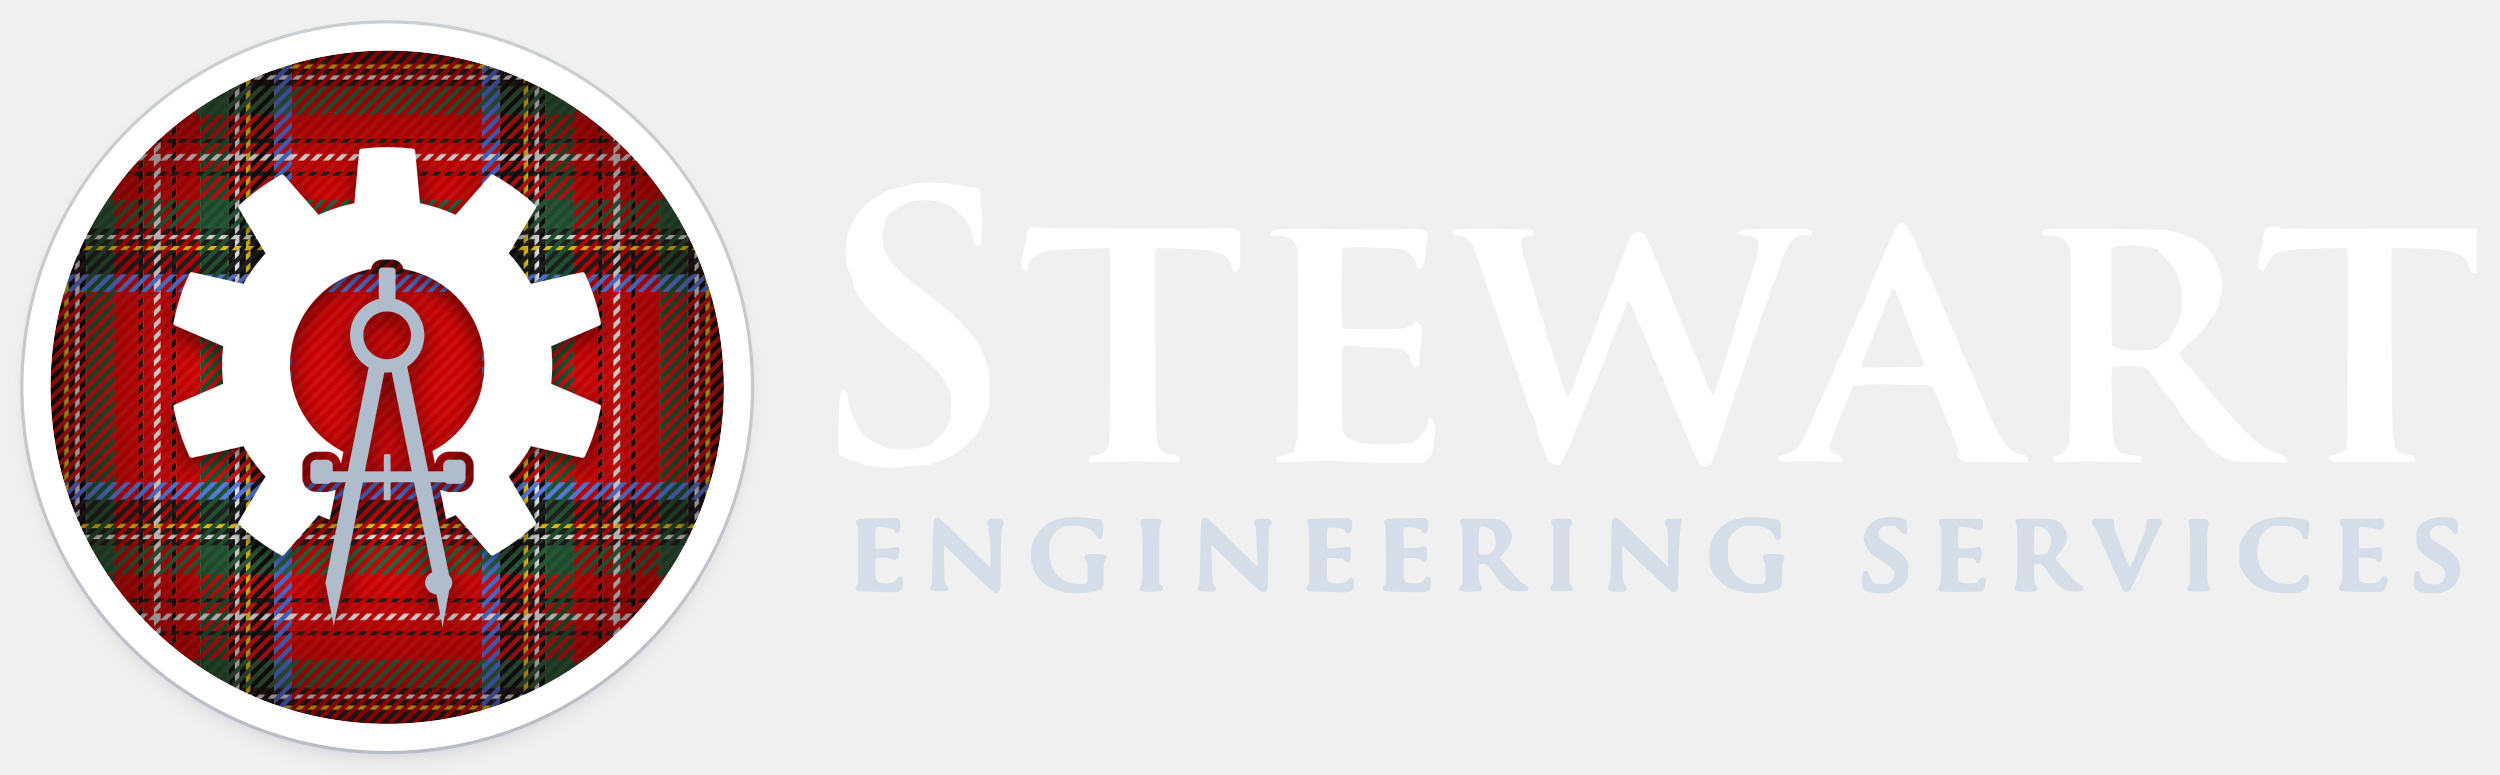
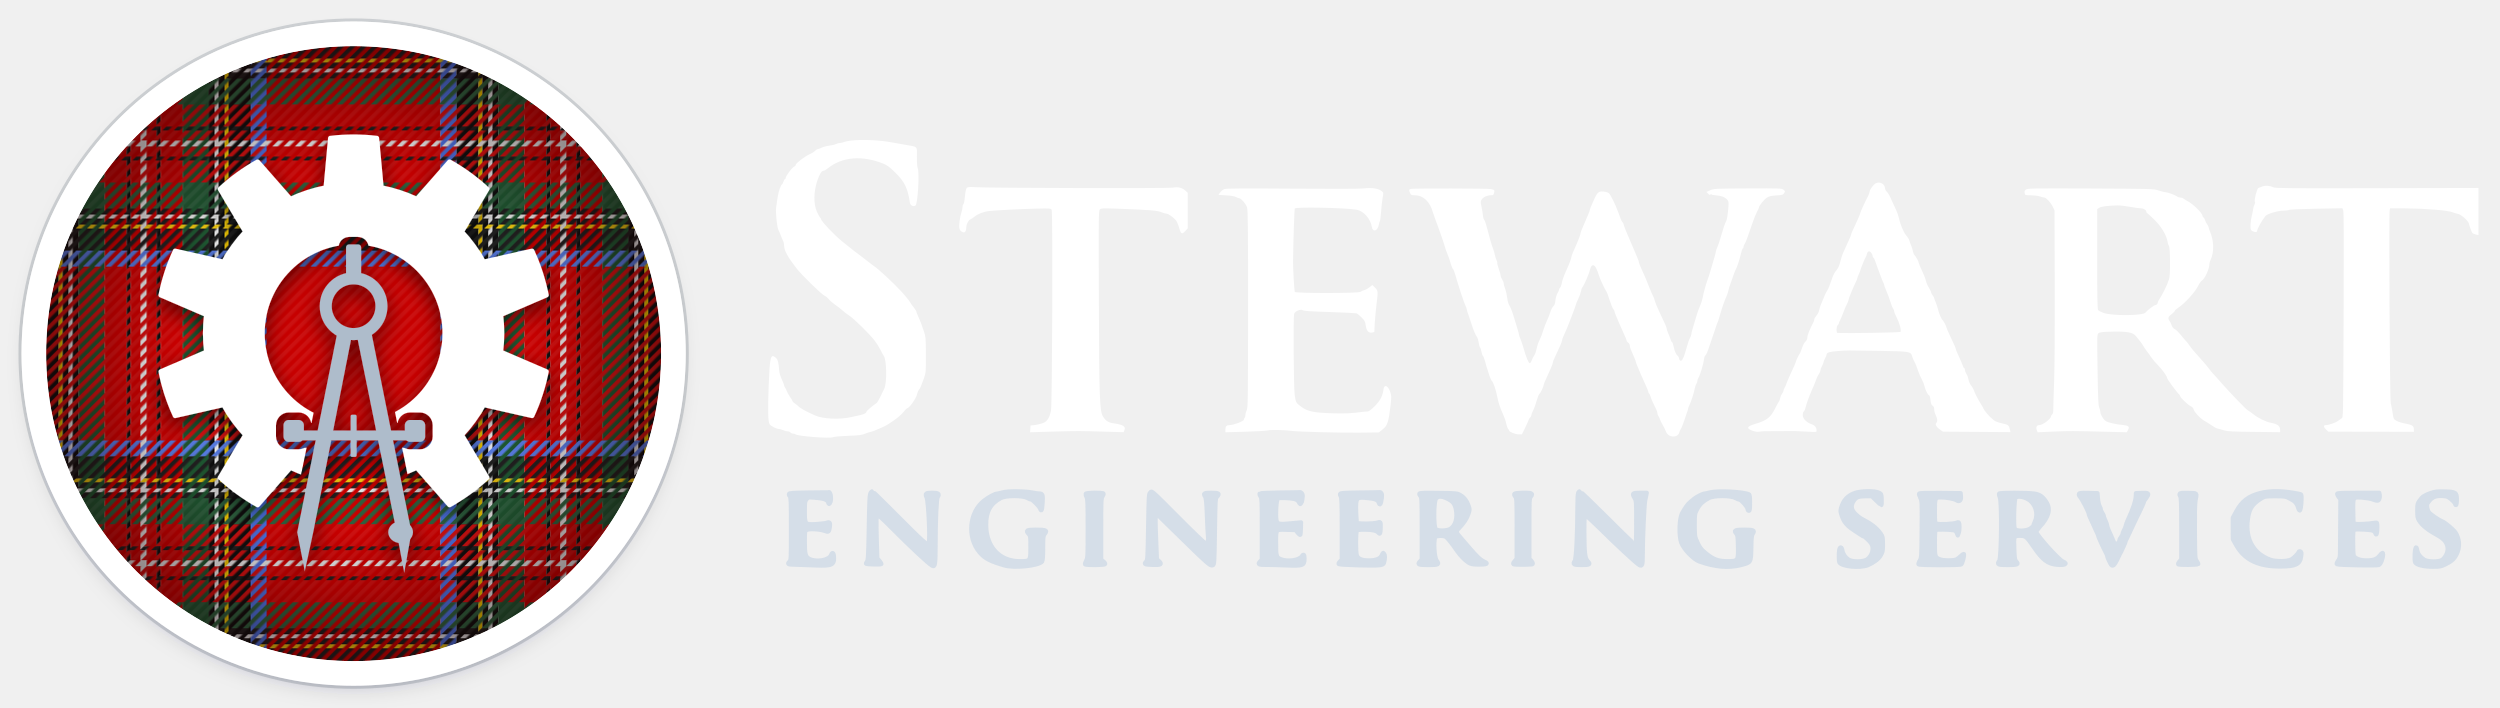
- <svg xmlns="http://www.w3.org/2000/svg" viewBox="0 0 1485 460" width="1485" height="460">
+ <svg xmlns="http://www.w3.org/2000/svg" viewBox="0 0 1626 460" width="1626" height="460">
  <defs>
    <pattern id="bd-tt-f" patternUnits="userSpaceOnUse" width="210" height="210" patternTransform="translate(173.4 173.4) scale(1.3)">
      <defs>
        <pattern id="bd-twill" width="4" height="4" patternUnits="userSpaceOnUse" patternTransform="rotate(45)">
          <rect width="2" height="4" fill="#fff" />
        </pattern>
        <mask id="bd-weft">
          <rect width="210" height="210" fill="url(#bd-twill)" />
        </mask>
      </defs>
      <g>
        <rect x="0" width="87" height="210" fill="#C80000" />
        <rect x="87" width="8" height="210" fill="#4A6FDB" />
        <rect x="95" width="11" height="210" fill="#101010" />
        <rect x="106" width="2" height="210" fill="#E8C000" />
        <rect x="108" width="3" height="210" fill="#101010" />
        <rect x="111" width="2" height="210" fill="#E0E0E0" />
        <rect x="113" width="3" height="210" fill="#101010" />
        <rect x="116" width="13" height="210" fill="#1E5631" />
        <rect x="129" width="11" height="210" fill="#C80000" />
        <rect x="140" width="2" height="210" fill="#101010" />
        <rect x="142" width="5" height="210" fill="#C80000" />
        <rect x="147" width="3" height="210" fill="#E0E0E0" />
        <rect x="150" width="5" height="210" fill="#C80000" />
        <rect x="155" width="2" height="210" fill="#101010" />
        <rect x="157" width="11" height="210" fill="#C80000" />
        <rect x="168" width="13" height="210" fill="#1E5631" />
        <rect x="181" width="3" height="210" fill="#101010" />
        <rect x="184" width="2" height="210" fill="#E0E0E0" />
        <rect x="186" width="3" height="210" fill="#101010" />
        <rect x="189" width="2" height="210" fill="#E8C000" />
        <rect x="191" width="11" height="210" fill="#101010" />
        <rect x="202" width="8" height="210" fill="#4A6FDB" />
      </g>
      <g mask="url(#bd-weft)" opacity="1">
        <g style="filter:none">
          <rect y="0" height="87" width="210" fill="#C80000" />
          <rect y="87" height="8" width="210" fill="#4A6FDB" />
          <rect y="95" height="11" width="210" fill="#101010" />
          <rect y="106" height="2" width="210" fill="#E8C000" />
          <rect y="108" height="3" width="210" fill="#101010" />
          <rect y="111" height="2" width="210" fill="#E0E0E0" />
          <rect y="113" height="3" width="210" fill="#101010" />
          <rect y="116" height="13" width="210" fill="#1E5631" />
          <rect y="129" height="11" width="210" fill="#C80000" />
          <rect y="140" height="2" width="210" fill="#101010" />
          <rect y="142" height="5" width="210" fill="#C80000" />
          <rect y="147" height="3" width="210" fill="#E0E0E0" />
          <rect y="150" height="5" width="210" fill="#C80000" />
          <rect y="155" height="2" width="210" fill="#101010" />
          <rect y="157" height="11" width="210" fill="#C80000" />
          <rect y="168" height="13" width="210" fill="#1E5631" />
          <rect y="181" height="3" width="210" fill="#101010" />
          <rect y="184" height="2" width="210" fill="#E0E0E0" />
          <rect y="186" height="3" width="210" fill="#101010" />
          <rect y="189" height="2" width="210" fill="#E8C000" />
          <rect y="191" height="11" width="210" fill="#101010" />
          <rect y="202" height="8" width="210" fill="#4A6FDB" />
        </g>
      </g>
      <rect width="210" height="210" fill="url(#bd-twill)" opacity=".07" />
    </pattern>
    <radialGradient id="bd-vig-f">
      <stop offset="58%" stop-color="#140000" stop-opacity="0" />
      <stop offset="100%" stop-color="#140000" stop-opacity=".4" />
    </radialGradient>
    <filter id="bd-sh-f" x="-25%" y="-25%" width="150%" height="150%">
      <feGaussianBlur in="SourceAlpha" stdDeviation="7" />
      <feOffset dy="5" result="b" />
      <feFlood flood-color="#000" flood-opacity=".55" />
      <feComposite in2="b" operator="in" />
      <feMerge>
        <feMergeNode />
        <feMergeNode in="SourceGraphic" />
      </feMerge>
    </filter>
    <filter id="bd-out-f" x="-20%" y="-20%" width="140%" height="140%">
      <feGaussianBlur in="SourceAlpha" stdDeviation="8" />
      <feOffset dy="6" result="b" />
      <feFlood flood-color="#0E2338" flood-opacity=".28" />
      <feComposite in2="b" operator="in" />
      <feMerge>
        <feMergeNode />
        <feMergeNode in="SourceGraphic" />
      </feMerge>
    </filter>
  </defs>
  <g filter="url(#bd-out-f)">
    <circle cx="230" cy="230" r="208.0" fill="#fff" />
  </g>
  <circle cx="230" cy="230" r="217" fill="none" stroke="#0E2338" stroke-opacity=".16" stroke-width="2" />
  <circle cx="230" cy="230" r="200" fill="url(#bd-tt-f)" />
  <circle cx="230" cy="230" r="200" fill="url(#bd-vig-f)" />
  <circle cx="230" cy="230" r="208.0" fill="none" stroke="#fff" stroke-width="16" />
  <g filter="url(#bd-sh-f)" transform="translate(101.6 89.4) scale(.98)">
    <defs>
      <mask id="ko-mr" maskUnits="userSpaceOnUse" x="-20" y="-20" width="320" height="340">
        <rect x="-20" y="-20" width="320" height="340" fill="#fff" />
        <g fill="#000" stroke="#000" stroke-width="10" stroke-linejoin="round">
          <rect x="126" y="71" width="10" height="24" rx="2" />
          <circle cx="131" cy="112" r="18.5" fill="none" stroke="#000" stroke-width="8" />
          <path d="M120.5 128H130.5L104.2 262 98.6 288 93.6 262Z" />
          <path d="M132.5 128H142.5L169.4 262 164.6 289 159.6 262Z" />
          <ellipse cx="162.2" cy="262" rx="8.2" ry="7.2" />
          <rect x="88" y="194.5" width="87" height="6.5" rx="1" />
          <rect x="84.5" y="187.5" width="13.5" height="14.5" rx="3.5" />
          <rect x="165" y="187.5" width="13.5" height="14.5" rx="3.5" />
          <rect x="129" y="184" width="4" height="28" rx="1" />
          <path d="M118 150H145L178 300H84Z" />
        </g>
      </mask>
    </defs>
    <path mask="url(#ko-mr)" fill="#FFFFFF" stroke="#FFFFFF" stroke-width="3" stroke-linejoin="round" fill-rule="evenodd" d="M149.46 33.24L146.45 0.42A130.5 130.5 0 0 0 115.55 0.42L112.54 33.24A98.5 98.5 0 0 0 89.06 40.87L89.06 40.87L67.33 16.08A130.5 130.5 0 0 0 42.33 34.25L59.20 62.57A98.5 98.5 0 0 0 44.68 82.55L44.68 82.55L12.54 75.26A130.5 130.5 0 0 0 2.99 104.65L33.28 117.65A98.5 98.5 0 0 0 33.28 142.35L33.28 142.35L2.99 155.35A130.5 130.5 0 0 0 12.54 184.74L44.68 177.45A98.5 98.5 0 0 0 59.20 197.43L59.20 197.43L42.33 225.75A130.5 130.5 0 0 0 67.33 243.92L89.06 219.13A98.5 98.5 0 0 0 112.54 226.76L112.54 226.76L115.55 259.58A130.5 130.5 0 0 0 146.45 259.58L149.46 226.76A98.5 98.5 0 0 0 172.94 219.13L172.94 219.13L194.67 243.92A130.5 130.5 0 0 0 219.67 225.75L202.80 197.43A98.5 98.5 0 0 0 217.32 177.45L217.32 177.45L249.46 184.74A130.5 130.5 0 0 0 259.01 155.35L228.72 142.35A98.5 98.5 0 0 0 228.72 117.65L228.72 117.65L259.01 104.65A130.5 130.5 0 0 0 249.46 75.26L217.32 82.55A98.5 98.5 0 0 0 202.80 62.57L202.80 62.57L219.67 34.25A130.5 130.5 0 0 0 194.67 16.08L172.94 40.87A98.5 98.5 0 0 0 149.46 33.24ZM191.50 130.00A60.5 60.5 0 1 0 70.50 130.00A60.5 60.5 0 1 0 191.50 130.00Z" />
    <g fill="#AEBCCB">
      <rect x="126" y="71" width="10" height="24" rx="2" />
      <circle cx="131" cy="112" r="18.5" fill="none" stroke="#AEBCCB" stroke-width="8" />
      <path d="M120.5 128H130.5L104.2 262 98.6 288 93.6 262Z" />
      <path d="M132.5 128H142.5L169.4 262 164.6 289 159.6 262Z" />
      <ellipse cx="162.2" cy="262" rx="8.2" ry="7.2" />
      <rect x="88" y="194.5" width="87" height="6.5" rx="1" />
      <rect x="84.5" y="187.5" width="13.5" height="14.5" rx="3.5" />
      <rect x="165" y="187.5" width="13.5" height="14.5" rx="3.5" />
      <rect x="129" y="184" width="4" height="28" rx="1" />
    </g>
  </g>
-   <g transform="translate(486 108.4) scale(1.75) translate(-297.0 -74.0)">
+   <g transform="translate(486 91.0) scale(2.0) translate(-297.0 -74.0)">
    <g transform="translate(280 0) scale(.25)">
      <g transform="translate(0 1160) scale(.1 -.1)">
        <path fill="#FFFFFF" d="M2020 8630 c-30 -4 -68 -12 -83 -18 -16 -7 -39 -12 -51 -12 -13 0 -36 -6 -52 -14 -16 -8 -56 -17 -89 -21 -33 -4 -77 -16 -97 -26 -20 -10 -43 -19 -51 -19 -8 0 -22 -10 -33 -21 -10 -12 -43 -32 -72 -45 -63 -28 -182 -119 -182 -140 0 -8 -11 -19 -24 -25 -26 -12 -106 -120 -106 -144 0 -8 -4 -15 -9 -15 -5 0 -15 -16 -21 -35 -6 -19 -15 -35 -20 -35 -4 0 -17 -26 -28 -57 -18 -52 -28 -103 -47 -252 -7 -56 13 -249 30 -281 7 -14 21 -45 30 -70 9 -25 23 -57 31 -72 8 -14 14 -44 14 -66 0 -59 49 -149 159 -290 67 -87 324 -338 364 -357 20 -9 47 -32 61 -50 14 -18 49 -48 78 -68 29 -19 70 -51 92 -71 21 -20 63 -52 92 -71 64 -41 271 -245 335 -330 25 -33 58 -87 74 -120 16 -33 35 -67 41 -75 38 -47 43 -351 7 -425 -11 -22 -35 -72 -54 -111 -19 -39 -41 -75 -50 -80 -39 -22 -129 -100 -129 -111 0 -16 -30 -31 -82 -43 -24 -5 -74 -16 -113 -25 -152 -35 -367 -26 -470 20 -129 56 -198 95 -230 130 -5 5 -22 18 -37 28 -16 10 -28 22 -28 27 0 6 -15 32 -34 58 -18 27 -37 59 -41 73 -4 13 -14 33 -21 44 -8 11 -14 25 -14 32 0 7 -14 42 -30 77 -17 36 -32 86 -34 113 -7 107 -18 147 -45 170 -67 57 -77 17 -92 -363 -12 -324 -9 -469 12 -502 14 -23 90 -62 120 -62 11 0 36 -7 57 -16 20 -9 46 -16 58 -15 11 1 27 -5 34 -13 7 -9 22 -16 34 -16 12 0 26 -4 32 -9 27 -25 451 -58 489 -38 11 6 99 14 196 18 147 5 183 10 223 28 27 11 55 21 63 21 15 0 88 28 168 65 86 39 221 137 265 193 23 28 46 52 51 52 26 0 116 126 128 181 5 22 15 48 23 57 19 23 32 54 65 147 27 79 28 83 27 310 -1 213 -2 236 -24 300 -28 87 -56 158 -81 210 -10 22 -19 45 -19 52 0 6 -18 34 -40 62 -22 28 -40 53 -40 57 0 7 -67 90 -120 147 -94 103 -297 291 -350 325 -14 9 -41 30 -62 47 -20 16 -73 57 -117 90 -45 33 -104 78 -130 100 -27 22 -72 58 -100 80 -100 78 -281 269 -281 296 0 4 -6 14 -14 22 -8 8 -27 43 -42 78 -42 100 -40 256 6 394 33 97 57 135 87 135 8 0 33 15 56 34 183 146 445 168 717 57 52 -21 83 -44 156 -116 120 -118 162 -203 189 -387 6 -41 42 -61 74 -41 28 18 53 412 30 479 -9 25 -13 79 -12 157 2 138 14 126 -142 152 -55 9 -134 23 -175 31 -165 32 -401 43 -550 24z M15359 8075 c-30 -16 -79 -84 -79 -109 0 -9 -9 -34 -19 -54 -42 -80 -101 -209 -101 -220 0 -6 -18 -51 -40 -99 -75 -162 -80 -173 -80 -184 0 -6 -18 -50 -41 -97 -64 -139 -75 -164 -88 -212 -7 -25 -18 -63 -24 -85 -6 -22 -24 -54 -40 -72 -16 -17 -37 -55 -48 -85 -41 -119 -55 -154 -71 -178 -9 -14 -23 -41 -31 -60 -55 -128 -66 -159 -73 -194 -3 -21 -20 -53 -35 -71 -16 -18 -29 -40 -29 -50 0 -9 -6 -29 -14 -43 -43 -81 -76 -162 -76 -190 0 -17 -8 -39 -19 -49 -23 -22 -36 -47 -57 -109 -9 -27 -19 -51 -23 -54 -9 -8 -51 -96 -51 -108 0 -6 -24 -62 -54 -124 -29 -62 -59 -131 -66 -153 -7 -22 -19 -49 -26 -60 -8 -11 -14 -27 -14 -36 0 -9 -9 -27 -19 -41 -11 -13 -22 -41 -26 -61 -4 -21 -11 -40 -16 -42 -4 -3 -26 -43 -48 -88 -55 -113 -112 -158 -246 -197 -124 -36 -136 -61 -46 -94 35 -12 63 -16 89 -11 20 3 53 6 72 6 19 0 107 0 195 1 181 3 195 2 358 -7 114 -7 117 -7 117 13 0 41 -21 69 -64 83 -65 22 -116 73 -116 119 0 21 6 43 14 49 8 7 18 27 21 44 8 39 50 156 77 217 19 41 40 91 72 175 6 17 19 41 29 55 9 13 17 32 17 42 0 10 9 35 20 55 11 21 20 43 20 50 0 7 9 30 20 50 11 21 20 43 20 49 0 27 36 39 139 47 138 10 109 10 541 3 418 -7 414 -7 435 -77 6 -19 17 -45 25 -59 16 -28 35 -74 56 -139 8 -25 27 -67 43 -95 15 -28 31 -68 35 -89 9 -47 42 -113 60 -120 8 -3 15 -28 18 -62 4 -43 10 -59 26 -71 16 -11 22 -26 22 -50 0 -19 9 -52 20 -74 23 -45 26 -84 7 -102 -19 -17 5 -57 52 -89 l36 -24 438 -3 439 -3 -7 33 c-13 58 -20 64 -103 81 -46 10 -89 26 -103 38 -13 12 -35 31 -49 43 -30 27 -90 102 -90 113 0 5 -15 31 -33 58 -35 54 -82 147 -92 182 -3 12 -19 37 -34 57 -16 20 -31 54 -35 79 -4 23 -15 56 -26 72 -11 17 -20 40 -20 53 0 12 -4 22 -9 22 -5 0 -15 17 -21 38 -7 20 -30 74 -51 120 -22 45 -39 87 -39 94 0 11 -6 25 -79 180 -23 48 -41 92 -41 97 0 14 -40 90 -50 96 -15 9 -49 89 -60 140 -6 28 -20 69 -30 92 -11 24 -20 48 -20 54 0 6 -9 22 -20 36 -11 14 -20 32 -20 39 0 8 -13 35 -29 62 -17 26 -35 68 -40 94 -6 26 -29 84 -51 130 -22 46 -40 88 -40 95 0 18 -39 89 -55 103 -8 7 -17 28 -21 49 -3 20 -14 54 -23 76 -10 22 -21 52 -25 68 -3 15 -22 44 -40 65 -34 37 -76 139 -97 232 -5 25 -21 70 -35 100 -14 30 -34 73 -44 95 -42 95 -56 121 -77 142 -13 12 -23 32 -23 45 -1 55 -70 91 -121 63z m-55 -907 c9 -12 16 -30 16 -40 0 -10 4 -18 8 -18 4 0 14 -17 21 -37 7 -21 21 -62 32 -90 11 -29 29 -79 41 -110 11 -32 27 -70 34 -85 8 -14 14 -31 14 -38 0 -6 9 -30 19 -53 20 -43 54 -136 73 -197 5 -19 17 -44 24 -55 8 -11 14 -27 14 -37 0 -10 13 -41 28 -70 40 -76 67 -173 54 -195 -6 -9 -671 -20 -819 -14 -19 1 -17 85 2 101 8 7 15 18 15 24 0 6 7 25 16 41 9 17 29 65 45 107 15 43 35 88 43 100 7 13 17 37 21 53 3 17 12 44 19 60 7 17 23 55 35 85 13 30 31 72 42 92 10 20 19 43 19 50 1 7 9 31 20 53 11 22 19 45 20 50 0 14 59 156 69 169 5 6 12 26 16 44 8 38 36 43 59 10z M20390 8035 c-19 -8 -42 -17 -52 -20 -20 -8 -60 -164 -46 -181 5 -7 2 -23 -7 -40 -8 -16 -15 -37 -15 -46 0 -9 -6 -43 -14 -75 -23 -93 -29 -185 -14 -205 18 -24 78 -36 78 -15 0 27 65 145 110 198 23 28 163 69 234 69 34 0 66 4 72 9 5 6 158 13 352 16 l342 6 11 -28 c7 -19 9 -421 5 -1298 -6 -1462 -4 -1394 -30 -1409 -10 -6 -31 -21 -45 -32 -28 -23 -119 -54 -158 -54 -32 0 -30 -26 5 -58 l29 -27 556 -1 557 -1 0 33 c0 43 -24 59 -115 75 -38 6 -88 22 -110 34 -40 23 -40 24 -52 106 -7 46 -18 102 -24 124 -13 42 -26 2465 -14 2512 l5 23 179 0 c284 -2 579 -26 643 -54 21 -9 44 -16 52 -16 39 0 143 -89 152 -130 7 -33 32 -101 43 -118 4 -7 24 -17 45 -22 l36 -8 0 307 0 306 -1319 -3 c-1131 -3 -1323 -1 -1348 11 -44 22 -104 27 -143 12z M3538 8018 c-11 -9 -19 -41 -26 -113 -5 -56 -15 -101 -21 -103 -6 -2 -11 -19 -11 -38 0 -18 -7 -51 -15 -71 -8 -21 -19 -74 -24 -118 -11 -88 -1 -119 47 -136 25 -9 42 18 42 68 0 36 29 91 52 99 10 3 34 19 52 34 41 36 123 68 195 75 111 11 420 27 608 31 186 4 192 4 203 -16 16 -30 8 -2545 -9 -2615 -22 -96 -50 -138 -106 -159 -27 -10 -75 -21 -105 -25 l-55 -6 -3 -44 -3 -44 298 9 c335 9 335 9 673 -1 l245 -7 12 28 c21 47 -22 72 -151 89 -59 8 -98 35 -130 90 -42 71 -48 251 -52 1522 -4 1079 -3 1152 13 1169 16 15 35 16 213 10 440 -16 535 -24 589 -47 24 -10 54 -19 66 -19 22 0 78 -39 120 -84 12 -13 30 -54 40 -90 25 -91 38 -100 81 -53 l34 37 0 231 0 231 -29 27 c-43 40 -96 53 -165 40 -59 -11 -2393 -5 -2571 6 -66 5 -94 3 -107 -7z M8700 8009 c-45 -6 -420 -7 -926 -3 -622 5 -861 3 -885 -5 -19 -6 -44 -26 -57 -44 l-22 -32 97 -6 c63 -3 110 -11 130 -22 18 -9 38 -17 46 -17 22 0 83 -72 98 -116 12 -32 14 -261 14 -1324 -1 -1195 -2 -1287 -18 -1317 -9 -18 -17 -45 -17 -62 0 -16 -4 -33 -10 -36 -5 -3 -10 -14 -10 -24 0 -20 -134 -71 -187 -71 -38 0 -53 -16 -53 -58 l0 -35 258 7 c141 4 276 12 298 18 39 9 223 5 304 -7 78 -11 632 -26 875 -23 l261 3 50 40 c63 50 78 96 104 327 10 95 10 113 -5 158 -28 84 -79 106 -88 38 -10 -86 -43 -150 -114 -221 -45 -45 -75 -68 -92 -69 -14 0 -37 -3 -51 -4 -171 -22 -237 -25 -410 -20 -240 7 -321 24 -404 85 -68 50 -71 56 -85 156 -13 91 -19 1016 -7 1053 11 34 85 65 112 47 16 -11 102 -16 352 -24 181 -6 338 -14 348 -17 11 -4 40 -28 66 -54 40 -41 47 -53 53 -102 9 -70 38 -103 83 -94 l29 7 6 117 c4 64 14 171 22 237 22 175 21 185 -19 224 l-35 34 -39 -32 c-22 -17 -54 -34 -71 -37 -17 -4 -36 -13 -42 -20 -16 -20 -843 -21 -856 -1 -7 11 -24 305 -23 397 4 302 17 678 23 688 15 22 640 10 803 -16 91 -15 182 -117 199 -224 12 -75 76 -54 91 30 4 20 10 42 14 47 4 6 11 60 15 120 4 61 13 141 20 179 12 67 12 70 -9 88 -44 37 -128 50 -236 37z M9313 8003 c-26 -5 -28 -18 -10 -56 11 -24 18 -27 61 -27 109 0 198 -84 236 -225 5 -16 20 -59 33 -95 25 -64 32 -85 67 -185 9 -27 22 -66 30 -85 7 -19 18 -55 25 -80 7 -25 19 -61 28 -80 21 -50 37 -97 53 -155 8 -27 19 -51 24 -53 5 -2 19 -36 30 -75 42 -148 113 -363 131 -399 10 -20 19 -44 19 -53 0 -9 8 -37 19 -63 10 -26 28 -81 41 -122 22 -75 55 -152 76 -180 6 -8 14 -37 18 -64 3 -27 11 -55 17 -63 7 -7 16 -34 20 -60 5 -26 14 -50 20 -53 5 -4 16 -31 24 -61 13 -50 20 -76 62 -204 9 -27 22 -54 29 -60 18 -14 53 -116 69 -200 16 -86 38 -150 77 -234 16 -35 35 -89 41 -120 6 -31 17 -62 24 -69 7 -7 13 -17 13 -22 0 -17 82 -50 124 -50 l43 0 41 83 c22 45 43 92 46 104 4 11 13 27 21 33 8 7 15 20 15 29 0 9 7 30 16 46 20 39 41 97 60 165 8 30 21 60 28 65 15 11 56 97 56 116 0 6 9 33 21 58 12 25 29 64 39 86 10 22 27 61 39 88 11 26 21 54 21 63 0 8 8 32 19 52 17 35 26 54 80 175 11 26 21 54 21 62 0 13 13 44 61 150 10 22 27 65 38 95 11 30 34 90 51 134 16 43 30 82 30 87 0 5 13 36 29 69 16 33 32 78 36 100 4 22 12 46 18 53 22 23 87 173 101 232 17 70 53 74 83 8 12 -27 25 -61 29 -78 8 -35 81 -193 99 -215 7 -8 27 -61 44 -117 18 -56 39 -107 47 -114 8 -6 14 -18 14 -25 0 -7 9 -33 19 -56 10 -24 29 -68 41 -98 13 -30 40 -92 61 -137 22 -46 39 -88 39 -95 0 -7 9 -19 20 -26 11 -7 20 -23 20 -36 0 -22 15 -61 61 -163 10 -24 19 -47 19 -53 0 -5 9 -29 19 -52 10 -24 29 -68 41 -98 13 -30 40 -92 61 -137 22 -46 39 -89 39 -97 0 -8 4 -17 9 -21 5 -3 15 -22 21 -43 11 -36 36 -92 72 -163 10 -20 18 -45 18 -56 0 -10 6 -27 14 -38 7 -11 17 -31 21 -45 4 -14 20 -45 35 -70 15 -25 33 -63 41 -84 29 -81 154 -88 174 -9 3 15 12 35 19 43 7 8 23 47 36 85 12 39 31 93 41 120 11 28 19 56 19 64 0 7 7 25 15 39 19 34 61 165 70 217 4 22 13 50 21 62 8 12 14 30 14 40 0 10 6 27 13 38 20 30 67 184 71 235 3 24 10 49 18 55 14 11 30 47 60 140 11 33 23 69 27 80 5 11 21 58 36 105 14 46 31 93 36 103 6 10 18 48 28 85 25 90 69 219 91 262 9 19 20 53 24 75 4 22 14 54 21 70 7 17 23 62 35 100 13 39 27 77 32 85 23 40 55 136 74 220 8 36 19 67 24 68 6 2 10 11 10 21 0 9 6 26 14 37 15 22 34 71 96 255 21 63 50 136 64 162 14 25 26 50 26 56 0 22 64 104 101 128 31 20 54 26 124 31 78 4 88 7 103 30 15 23 15 25 -8 44 -23 18 -42 19 -464 17 -429 -2 -442 -3 -490 -24 l-49 -22 23 -23 c18 -18 24 -20 31 -9 5 8 9 9 9 3 0 -7 26 -13 68 -16 82 -5 146 -40 155 -85 8 -41 -13 -224 -29 -250 -15 -24 -40 -98 -74 -218 -12 -44 -31 -98 -41 -121 -10 -23 -19 -47 -19 -55 0 -8 -9 -45 -21 -84 -11 -38 -30 -101 -41 -140 -25 -84 -37 -123 -48 -150 -21 -57 -51 -167 -60 -220 -6 -33 -21 -82 -34 -110 -13 -27 -35 -88 -49 -135 -14 -47 -35 -116 -46 -155 -12 -38 -21 -77 -21 -85 0 -8 -7 -28 -16 -45 -16 -29 -21 -47 -62 -187 -25 -87 -48 -124 -68 -107 -8 6 -14 19 -14 29 0 10 -7 23 -16 31 -23 19 -40 58 -54 122 -6 31 -15 57 -20 57 -5 0 -14 17 -20 38 -7 20 -20 56 -31 79 -10 24 -19 49 -19 58 0 16 -17 55 -96 220 -29 61 -55 126 -59 145 -4 19 -15 49 -25 65 -9 17 -27 57 -39 90 -31 82 -67 167 -107 253 -19 40 -34 79 -34 87 0 8 -9 34 -19 57 -10 24 -29 68 -41 98 -13 30 -34 80 -47 110 -48 106 -93 219 -93 233 0 6 -6 18 -14 26 -14 15 -23 37 -60 141 -33 90 -95 216 -118 237 -10 9 -40 18 -68 21 -73 7 -84 -5 -159 -182 -12 -27 -21 -53 -21 -59 0 -6 -8 -29 -18 -51 -11 -23 -29 -66 -41 -96 -13 -30 -32 -74 -42 -98 -10 -23 -19 -48 -19 -55 0 -13 -31 -98 -60 -162 -10 -22 -27 -61 -39 -88 -11 -26 -21 -54 -21 -63 0 -15 -26 -86 -60 -159 -40 -89 -59 -142 -65 -182 -4 -23 -13 -47 -21 -54 -8 -6 -14 -18 -14 -27 0 -8 -9 -30 -21 -48 -11 -19 -23 -60 -26 -91 -4 -43 -12 -64 -29 -79 -13 -12 -30 -48 -39 -79 -10 -31 -30 -82 -45 -113 -15 -32 -36 -86 -46 -122 -10 -36 -30 -88 -45 -117 -15 -28 -33 -80 -39 -114 -7 -35 -21 -76 -32 -92 -12 -17 -27 -46 -34 -66 -7 -20 -18 -36 -25 -36 -15 0 -49 82 -79 190 -12 44 -31 99 -41 123 -10 23 -19 48 -19 55 0 6 -9 41 -20 77 -11 36 -34 111 -51 167 -16 56 -41 117 -53 136 -15 22 -25 56 -30 101 -4 37 -16 89 -26 117 -11 27 -20 60 -20 72 0 12 -9 36 -20 52 -11 17 -20 39 -20 51 0 12 -11 52 -25 89 -13 37 -22 72 -19 76 3 5 -2 21 -10 37 -8 15 -17 46 -21 67 -4 22 -15 60 -25 85 -17 43 -32 96 -81 280 -12 47 -27 88 -33 92 -5 3 -11 19 -13 35 -6 51 -13 97 -25 150 -9 45 -9 56 6 78 21 32 72 55 120 55 30 0 35 4 41 31 8 37 7 38 -42 50 -37 8 -996 10 -1040 2z M17312 7993 c-15 -13 -20 -25 -15 -45 5 -28 7 -28 82 -28 42 -1 94 -7 116 -15 22 -8 48 -15 58 -15 24 0 82 -63 110 -120 l22 -45 3 -945 c2 -598 -1 -1070 -8 -1285 -7 -187 -12 -356 -11 -377 0 -20 -6 -41 -14 -48 -8 -7 -15 -17 -15 -22 0 -37 -107 -118 -156 -118 -29 0 -43 -28 -31 -61 l12 -32 205 9 c216 9 244 9 680 -2 l275 -7 14 25 c25 48 13 62 -59 69 -103 10 -192 30 -227 51 -33 19 -73 89 -73 125 0 11 -6 36 -14 54 -11 26 -16 136 -21 491 -7 447 -7 456 12 473 17 14 48 18 184 21 189 4 264 -10 302 -57 12 -15 36 -43 52 -64 17 -20 36 -49 44 -63 7 -15 28 -45 45 -67 17 -22 45 -60 61 -85 17 -25 55 -70 85 -100 58 -58 120 -146 120 -168 0 -14 130 -191 156 -212 7 -7 14 -18 14 -24 0 -17 99 -111 137 -130 21 -10 35 -26 39 -44 8 -33 86 -116 134 -143 19 -11 47 -27 61 -37 79 -53 96 -63 119 -68 14 -2 50 -12 80 -22 46 -14 111 -17 393 -20 l337 -4 0 25 c0 56 -30 80 -119 97 -68 13 -171 63 -235 116 -30 24 -59 44 -63 44 -12 0 -226 221 -343 354 -52 59 -104 118 -116 129 -12 12 -34 40 -50 62 -16 21 -36 46 -44 55 -8 9 -37 42 -65 74 -27 32 -65 75 -84 95 -18 20 -43 52 -56 71 -12 19 -35 49 -51 65 -16 17 -48 54 -71 84 -24 30 -56 61 -73 69 -19 9 -33 27 -41 51 -7 20 -20 46 -29 59 -24 30 -16 54 31 88 21 16 39 34 39 41 0 6 24 27 54 47 76 50 209 197 246 271 16 33 39 66 50 73 41 25 100 155 100 220 0 11 6 33 14 49 50 101 46 258 -10 380 -7 17 -14 38 -14 46 0 8 -9 25 -19 39 -11 13 -23 36 -26 51 -4 14 -13 31 -21 38 -8 6 -14 15 -14 20 0 37 -124 158 -200 196 -19 10 -41 24 -48 31 -7 6 -25 12 -39 12 -15 0 -34 6 -42 13 -21 18 -127 57 -154 57 -12 0 -51 10 -87 22 -65 22 -71 22 -886 26 -780 3 -821 2 -842 -15z m1353 -223 c60 -11 125 -20 144 -20 35 0 71 -23 71 -46 0 -7 8 -17 17 -22 9 -5 51 -44 93 -86 85 -84 152 -197 165 -277 4 -24 12 -50 18 -58 19 -22 20 -398 2 -434 -8 -17 -15 -34 -15 -38 0 -16 -83 -184 -107 -215 -12 -17 -23 -37 -23 -45 0 -19 -20 -39 -38 -39 -13 0 -110 -75 -124 -96 -27 -41 -426 -45 -543 -5 -32 11 -65 28 -72 37 -10 14 -13 154 -13 666 l0 648 26 17 c26 17 111 28 235 31 30 1 104 -7 164 -18z" />
        <g data-centered="1" transform="translate(529 0)">
          <path fill="#D5DEE8" stroke="#D5DEE8" stroke-width="55" stroke-linejoin="round" d="M1761 4057c -19 -24 -22 -64 -29 -479 -7 -369 -10 -409 -26 -427 -9 -10 -13 -22 -8 -25 14 -8 189 -12 197 -4 4 4 -6 23 -22 41 l -30 35 -8 267 c -6 234 -5 269 8 283 14 14 32 -1 180 -149 264 -265 488 -474 534 -498 38 -20 43 9 44 261 1 358 12 609 29 634 25 40 8 54 -67 54 -92 0 -101 -7 -79 -61 24 -59 47 -567 27 -597 -17 -27 -66 16 -395 347 -182 182 -333 331 -337 331 -3 0 -12 -6 -18 -13 z M3470 4054c -25 -7 -54 -14 -64 -14 -30 0 -115 -45 -176 -93 -195 -153 -222 -481 -55 -675 67 -77 136 -113 320 -167 132 -39 451 -5 492 51 9 13 13 62 13 175 0 141 2 159 20 182 39 49 23 57 -123 57 -111 0 -128 -11 -86 -56 23 -25 24 -32 24 -171 0 -183 0 -183 -141 -183 -258 0 -431 184 -435 465 -3 177 54 283 191 356 65 35 283 35 345 1 22 -12 45 -22 51 -22 18 0 103 -86 114 -115 17 -46 27 -26 33 72 7 106 1 123 -42 123 -14 0 -61 7 -104 15 -101 19 -315 19 -377 -1 z M5392 4052c -18 -18 -19 -43 -26 -448 -7 -417 -8 -430 -28 -451 -30 -32 -19 -38 88 -41 107 -4 127 8 80 50 l -26 23 -11 279 c -9 231 -9 280 3 287 7 5 16 8 20 6 3 -1 148 -141 321 -311 322 -316 362 -351 391 -340 24 9 24 14 31 459 6 388 7 411 25 430 42 45 28 55 -69 55 -98 0 -112 -7 -86 -47 14 -21 18 -67 26 -260 5 -130 11 -250 14 -267 8 -39 -9 -86 -30 -86 -9 0 -161 145 -338 323 -389 390 -360 364 -385 339 z M10960 4051c -6 -11 -10 -93 -10 -193 -1 -353 -17 -667 -35 -694 -30 -46 -16 -54 89 -54 107 0 121 8 81 50 -36 37 -44 109 -45 383 0 160 3 209 13 213 7 2 87 -70 182 -164 210 -209 483 -462 519 -482 40 -21 46 -5 46 145 0 195 20 633 31 690 6 28 13 62 16 78 l 5 27 -86 0 c -101 0 -109 -7 -74 -66 23 -38 23 -45 23 -324 0 -220 -3 -285 -12 -285 -7 0 -170 156 -361 348 -192 191 -354 347 -360 347 -6 0 -16 -9 -22 -19 z M12675 4055c -27 -8 -59 -14 -70 -15 -21 0 -103 -40 -133 -65 -9 -7 -32 -26 -50 -41 -36 -29 -72 -78 -112 -153 -37 -71 -43 -296 -8 -384 32 -83 159 -215 233 -241 210 -74 381 -88 545 -46 129 34 128 31 132 223 2 134 6 166 20 186 30 42 10 51 -114 51 -119 0 -139 -10 -102 -51 16 -18 20 -41 22 -151 6 -204 3 -208 -136 -208 -117 0 -176 21 -268 93 -72 57 -94 84 -130 168 -27 60 -28 73 -28 209 0 143 0 146 31 205 32 63 78 106 153 146 65 35 283 35 345 1 22 -12 45 -22 52 -22 22 0 102 -89 105 -118 2 -16 9 -27 18 -27 12 0 15 18 15 104 0 82 -3 105 -15 111 -68 34 -411 51 -505 25 z M14560 4048c -96 -34 -151 -93 -180 -194 -11 -37 -10 -50 8 -103 28 -82 66 -128 154 -186 40 -26 85 -56 100 -66 15 -11 31 -19 35 -19 13 -1 78 -63 96 -92 37 -60 12 -155 -53 -203 -48 -35 -196 -37 -245 -3 -41 28 -71 73 -79 121 -8 45 -31 49 -40 6 -8 -43 -7 -151 2 -166 34 -54 269 -76 368 -36 80 34 142 80 171 131 25 43 28 56 27 144 0 88 -3 100 -27 135 -54 77 -121 129 -259 200 -15 8 -48 35 -73 59 -52 53 -60 104 -25 161 33 55 64 68 157 68 l 82 0 58 -57 c 32 -32 62 -58 66 -58 4 0 7 33 5 73 -3 71 -3 72 -38 89 -50 26 -233 23 -310 -4 z M19830 4046c -151 -39 -239 -106 -309 -236 l -46 -85 0 -140 1 -140 44 -79 c 108 -190 290 -277 574 -275 204 1 257 28 271 136 6 45 4 54 -11 60 -11 4 -19 2 -22 -6 -8 -24 -65 -82 -96 -98 -52 -27 -199 -29 -269 -5 -222 79 -330 270 -296 526 19 142 57 200 184 277 37 22 50 24 171 24 123 0 134 -2 186 -28 69 -35 95 -62 111 -116 6 -23 17 -42 22 -42 12 0 23 66 24 148 1 57 -1 63 -21 67 -207 44 -379 48 -518 12 z M22050 4047c -83 -29 -111 -48 -146 -99 -27 -38 -29 -49 -29 -132 0 -76 4 -97 22 -126 41 -66 115 -125 252 -200 82 -46 121 -101 121 -172 0 -49 -32 -111 -71 -140 -39 -29 -186 -28 -234 2 -50 31 -82 74 -90 120 -4 22 -10 40 -15 40 -19 0 -28 -171 -11 -199 19 -30 112 -53 221 -53 98 -1 109 1 172 31 79 38 118 73 147 135 44 89 37 198 -17 279 -29 43 -135 131 -177 147 -42 16 -148 89 -169 117 -10 14 -21 44 -23 67 -4 36 0 46 31 83 44 51 88 66 171 61 55 -3 69 -9 108 -41 25 -21 49 -46 52 -57 13 -41 25 -18 25 50 0 95 -14 104 -165 107 -92 2 -120 -1 -175 -20 z M952 4053c -210 -3 -254 -6 -258 -18 -3 -8 1 -22 10 -30 14 -15 16 -64 16 -423 0 -403 0 -406 -22 -429 -30 -33 -19 -37 90 -39 53 -1 167 -5 253 -9 216 -10 249 7 237 125 -4 43 -23 49 -36 11 -24 -67 -191 -98 -282 -51 -51 26 -60 59 -60 227 0 130 0 133 25 149 30 19 176 11 238 -14 46 -18 53 -12 63 56 8 53 -3 67 -41 52 -15 -6 -76 -13 -135 -17 -149 -8 -150 -7 -150 166 0 117 2 131 22 156 21 27 23 28 99 22 125 -10 169 -25 182 -60 9 -28 11 -29 24 -12 25 35 12 155 -16 143 -4 -2 -120 -4 -259 -5 z M7075 4053c -137 -2 -253 -7 -258 -12 -5 -5 -1 -21 10 -37 17 -26 18 -56 18 -425 l 0 -397 -25 -27 c -34 -37 -16 -45 95 -43 50 0 162 -3 250 -7 213 -9 235 -2 235 87 0 56 -12 67 -34 33 -36 -55 -195 -76 -282 -36 -50 23 -54 39 -54 222 0 167 -4 162 139 157 l 114 -3 28 -35 c 16 -18 31 -31 34 -28 4 3 7 41 8 84 l 2 79 -30 -3 c -16 -1 -76 -7 -132 -12 -121 -12 -147 -5 -157 40 -14 71 -2 267 18 287 10 10 156 5 208 -7 38 -10 52 -19 65 -43 15 -29 16 -30 29 -12 8 10 14 26 14 36 0 9 3 30 6 46 6 31 -16 65 -39 61 -7 -2 -124 -4 -262 -5 z M8112 4053c -204 -3 -244 -6 -249 -18 -3 -9 1 -23 8 -32 11 -13 14 -94 14 -419 l 0 -402 -25 -27 c -18 -20 -21 -28 -12 -34 7 -4 127 -11 266 -15 262 -6 310 -2 320 32 15 55 16 98 2 117 -14 19 -15 19 -30 -16 -19 -46 -75 -69 -169 -69 -94 0 -144 22 -157 69 -13 47 -13 287 0 312 9 17 22 19 104 19 101 0 152 -12 178 -41 21 -25 27 -11 29 74 2 69 -2 74 -45 59 -44 -16 -244 -18 -259 -3 -8 7 -13 58 -15 132 -6 187 2 201 106 194 129 -10 172 -23 184 -56 18 -52 31 -37 44 54 7 51 -6 79 -35 75 -9 -2 -125 -4 -259 -5 z M4554 4037c -2 -7 2 -27 11 -43 13 -24 15 -87 15 -409 0 -363 -1 -382 -20 -418 -11 -21 -18 -42 -15 -47 9 -15 252 -13 261 2 4 6 -5 21 -22 35 l -29 23 0 398 c 0 366 1 400 18 425 10 15 15 32 12 37 -10 16 -225 13 -231 -3 z M8895 4040c -4 -6 1 -20 12 -32 17 -19 18 -45 18 -423 l 0 -403 -24 -25 c -37 -40 -21 -47 110 -47 135 0 147 7 108 59 -32 43 -43 286 -13 308 22 16 102 17 131 0 20 -11 79 -84 146 -182 41 -60 107 -128 150 -154 33 -20 53 -24 134 -25 102 -1 131 12 76 36 -51 22 -99 66 -199 184 -54 64 -114 133 -131 152 -40 43 -41 62 -5 99 62 64 101 121 122 181 21 60 21 65 6 109 -23 67 -60 116 -109 143 -40 24 -51 25 -283 28 -178 3 -243 1 -249 -8 z M9253 3975c 77 -36 102 -68 117 -146 20 -113 -8 -208 -75 -249 -43 -26 -159 -29 -187 -3 -29 26 -27 359 3 397 27 34 72 34 142 1 z M10132 4038c -8 -8 -6 -17 8 -36 19 -24 20 -43 20 -418 l 0 -392 -27 -32 c -21 -25 -23 -34 -13 -40 11 -7 175 -8 238 -1 19 2 14 22 -10 49 l -23 24 0 393 c 0 360 1 395 18 412 21 24 22 39 1 47 -29 11 -199 7 -212 -6 z M15395 4040c -4 -6 3 -30 15 -55 21 -43 21 -53 18 -412 -3 -364 -3 -368 -26 -407 -13 -21 -19 -42 -15 -47 15 -14 538 -15 556 -1 16 14 42 113 35 134 -2 6 -20 -4 -39 -23 -18 -19 -47 -40 -62 -47 -38 -16 -170 -15 -210 2 -66 27 -67 31 -67 211 0 117 3 166 12 171 14 9 175 6 227 -3 25 -4 36 -13 46 -37 l 13 -31 11 28 c 14 35 14 134 1 142 -5 3 -18 1 -29 -4 -30 -17 -233 -26 -259 -12 -21 11 -22 18 -22 161 0 173 3 180 78 180 69 0 174 -19 199 -36 46 -29 69 -6 61 62 l -3 29 -267 3 c -177 1 -269 -1 -273 -8 z M16435 4040c -4 -6 1 -30 10 -53 26 -68 19 -780 -8 -821 -33 -49 -20 -56 105 -56 133 0 153 8 119 44 -21 22 -23 36 -28 165 -7 165 -4 171 68 171 81 0 88 -6 192 -157 107 -156 175 -207 289 -219 107 -11 155 12 86 41 -57 23 -348 348 -348 387 0 8 18 34 40 59 123 133 151 234 90 329 -46 72 -86 100 -162 110 -88 13 -445 13 -453 0 z M16815 3963c 92 -54 132 -186 86 -285 -11 -26 -21 -51 -21 -56 0 -5 -17 -21 -38 -36 -52 -36 -184 -39 -202 -5 -18 33 -9 381 10 404 22 26 102 16 165 -22 z M17474 4035c -4 -9 2 -26 13 -38 27 -30 113 -196 113 -218 0 -12 12 -39 76 -177 24 -51 44 -97 44 -102 0 -11 69 -164 100 -222 11 -20 20 -42 20 -49 0 -17 48 -117 59 -123 21 -13 43 10 72 73 16 36 34 73 39 81 6 8 15 26 21 40 6 14 20 43 30 66 11 23 19 44 19 48 0 3 27 64 61 134 33 70 70 147 81 172 12 25 25 52 30 60 4 8 15 31 24 50 8 19 22 49 30 67 8 17 14 34 14 37 0 3 14 26 32 51 41 58 32 67 -63 63 l -74 -3 -1 -30 c -2 -70 -35 -170 -109 -330 -8 -16 -17 -43 -21 -60 -4 -16 -15 -46 -26 -65 -10 -19 -18 -41 -18 -48 0 -8 -9 -25 -20 -39 -11 -14 -20 -33 -20 -43 0 -19 -30 -50 -49 -50 -6 0 -16 12 -22 28 -6 15 -19 45 -29 67 -10 22 -27 61 -39 88 -11 26 -21 55 -21 65 -1 9 -9 35 -20 57 -11 22 -20 47 -20 55 0 8 -9 29 -20 45 -11 17 -20 37 -20 45 0 8 -7 29 -17 45 -9 17 -19 62 -22 100 l -6 70 -118 3 c -100 2 -118 0 -123 -13 z M18784 4035c -4 -8 0 -23 7 -32 11 -13 14 -94 14 -419 l 0 -402 -24 -25 c -12 -14 -20 -31 -16 -37 7 -12 248 -10 260 2 4 3 -4 21 -17 38 -23 32 -23 33 -26 378 -2 224 1 368 8 407 20 110 29 100 -93 103 -89 2 -108 0 -113 -13 z M20834 4039c -3 -6 4 -25 17 -42 l 24 -32 -2 -310 c -1 -170 -2 -342 -3 -381 0 -60 -4 -77 -26 -109 -17 -26 -22 -40 -14 -45 18 -11 516 -21 544 -10 25 9 56 84 56 137 0 32 -10 29 -44 -13 -38 -48 -80 -64 -171 -64 -82 0 -145 23 -165 59 -6 11 -10 87 -10 175 0 139 2 156 18 165 11 6 63 6 131 2 115 -8 129 -13 144 -55 11 -28 22 13 22 77 0 67 -2 72 -20 68 -79 -14 -240 -23 -263 -15 l -27 9 -3 152 c -3 191 -5 188 119 180 49 -4 107 -14 131 -23 66 -24 80 -23 90 9 6 15 7 39 4 52 l -6 25 -270 0 c -184 0 -271 -3 -276 -11 z" />
        </g>
      </g>
    </g>
  </g>
</svg>
